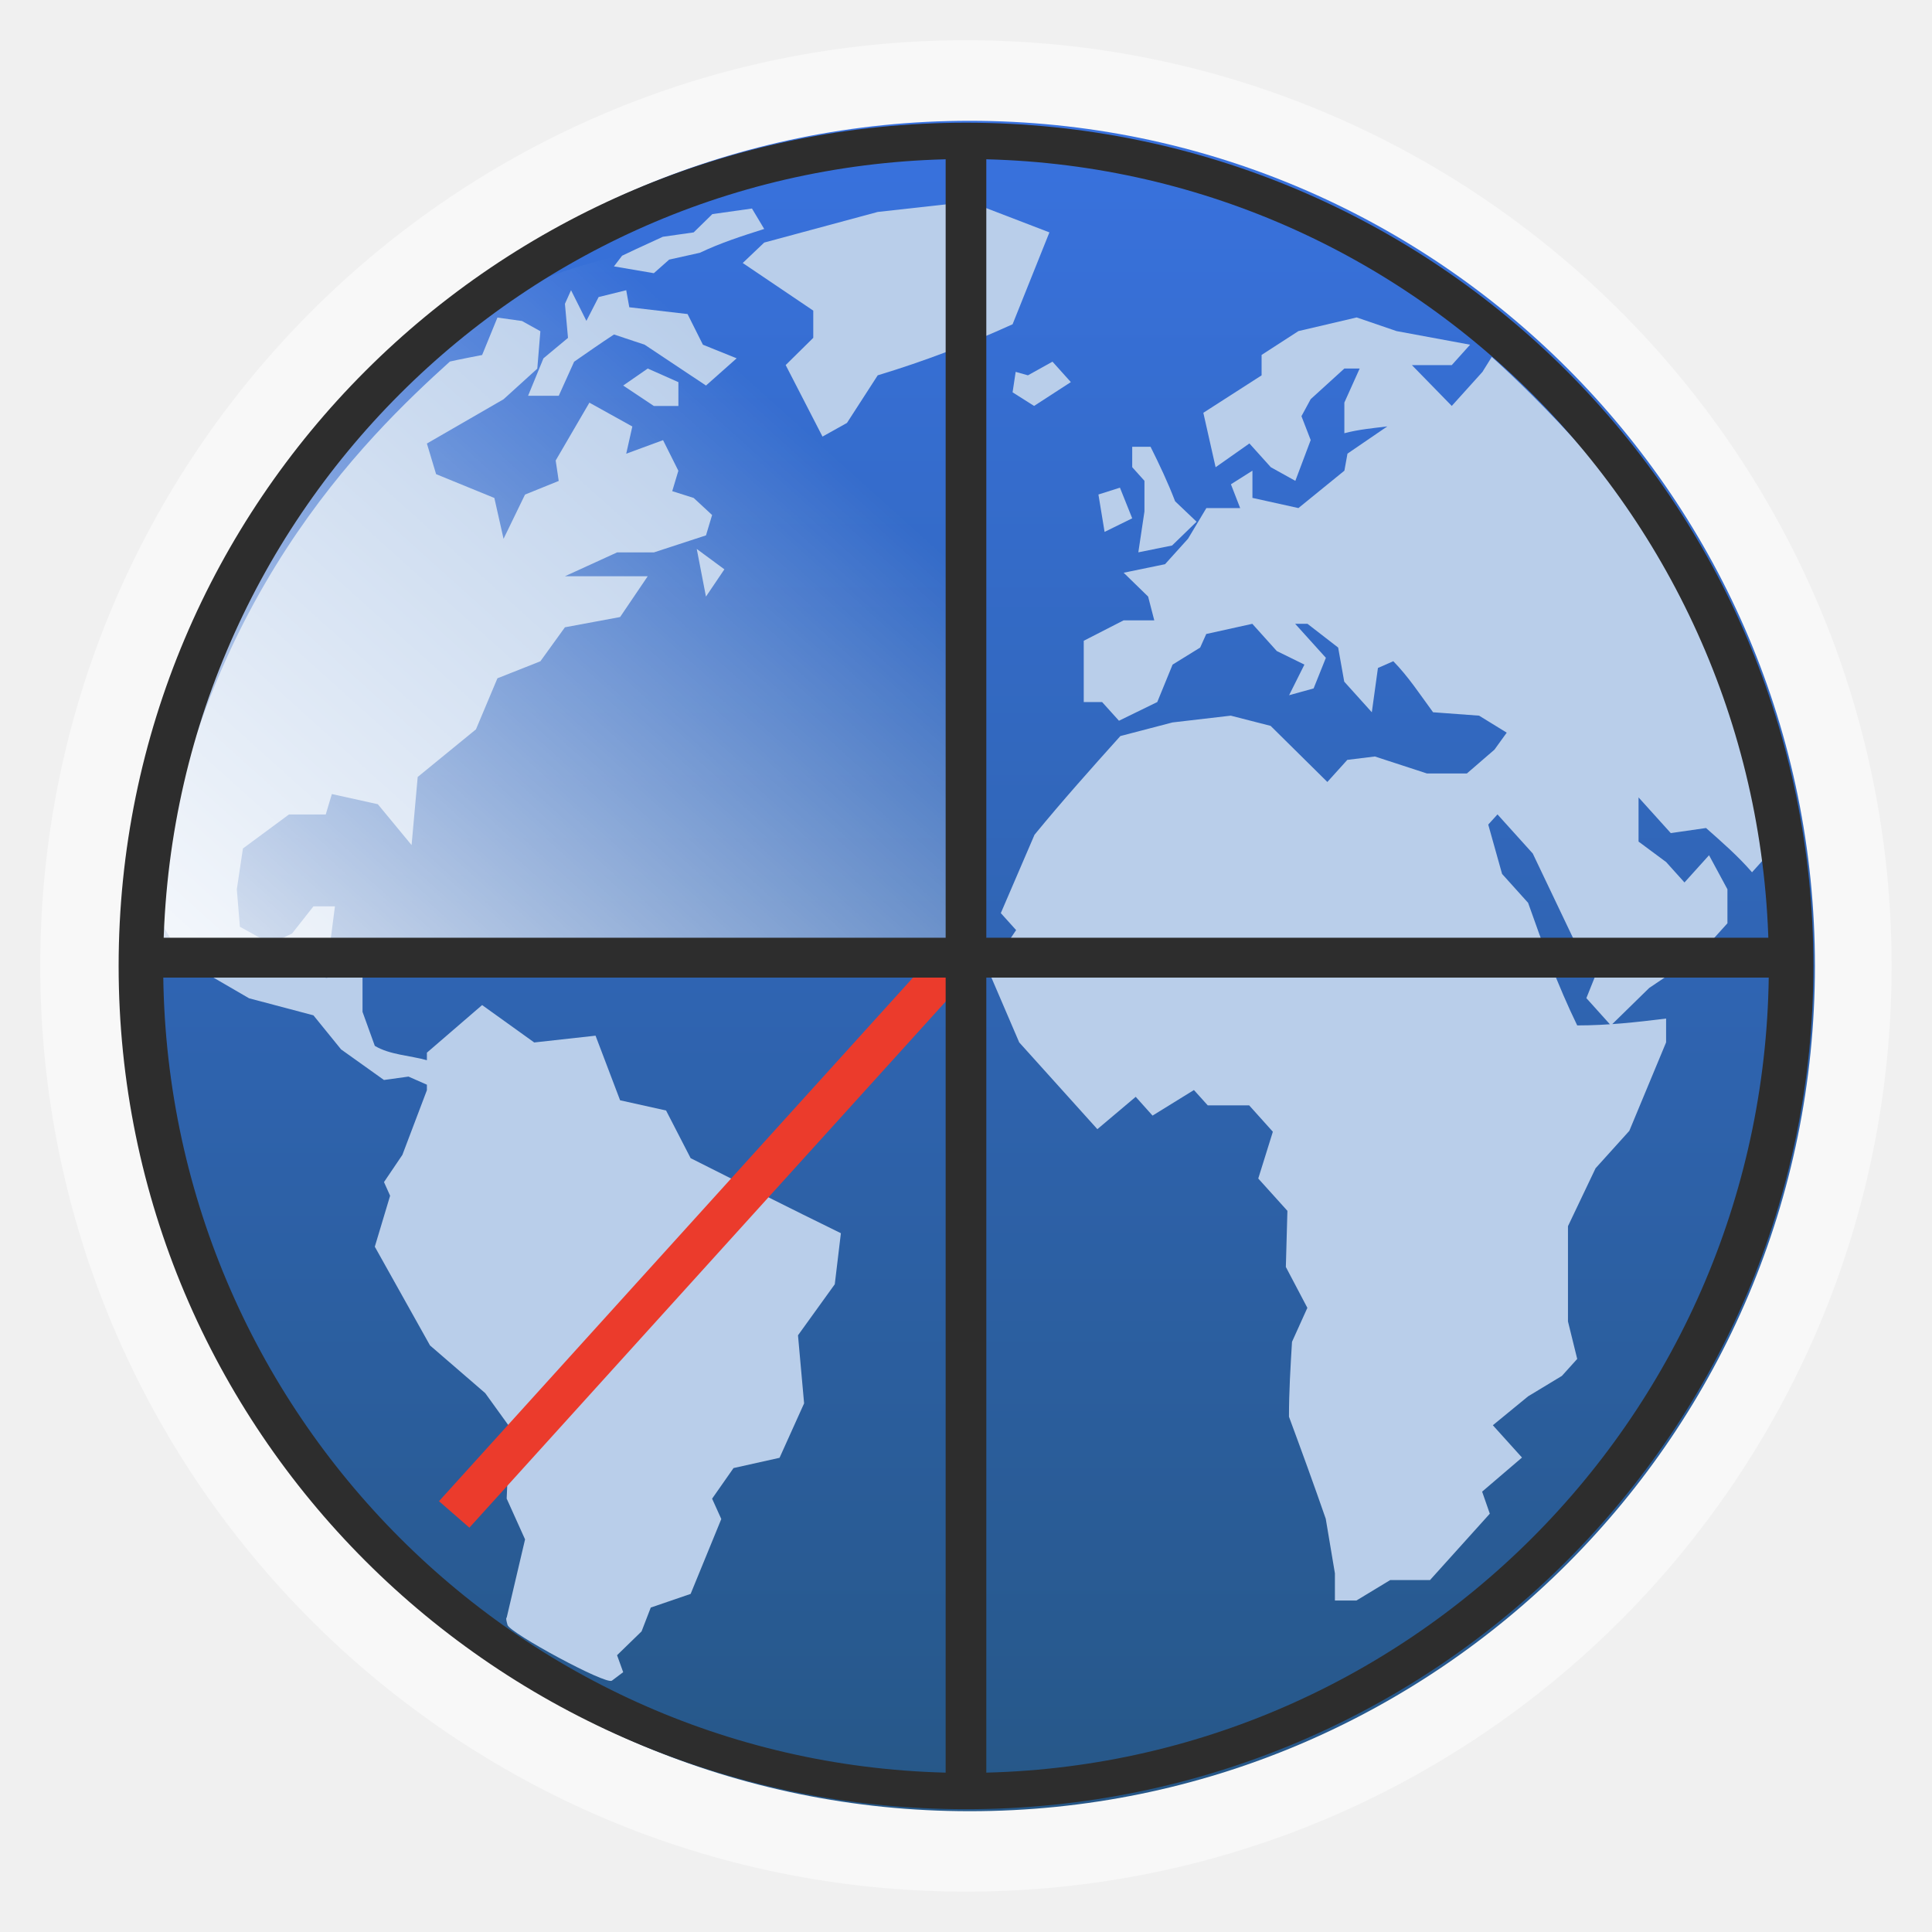
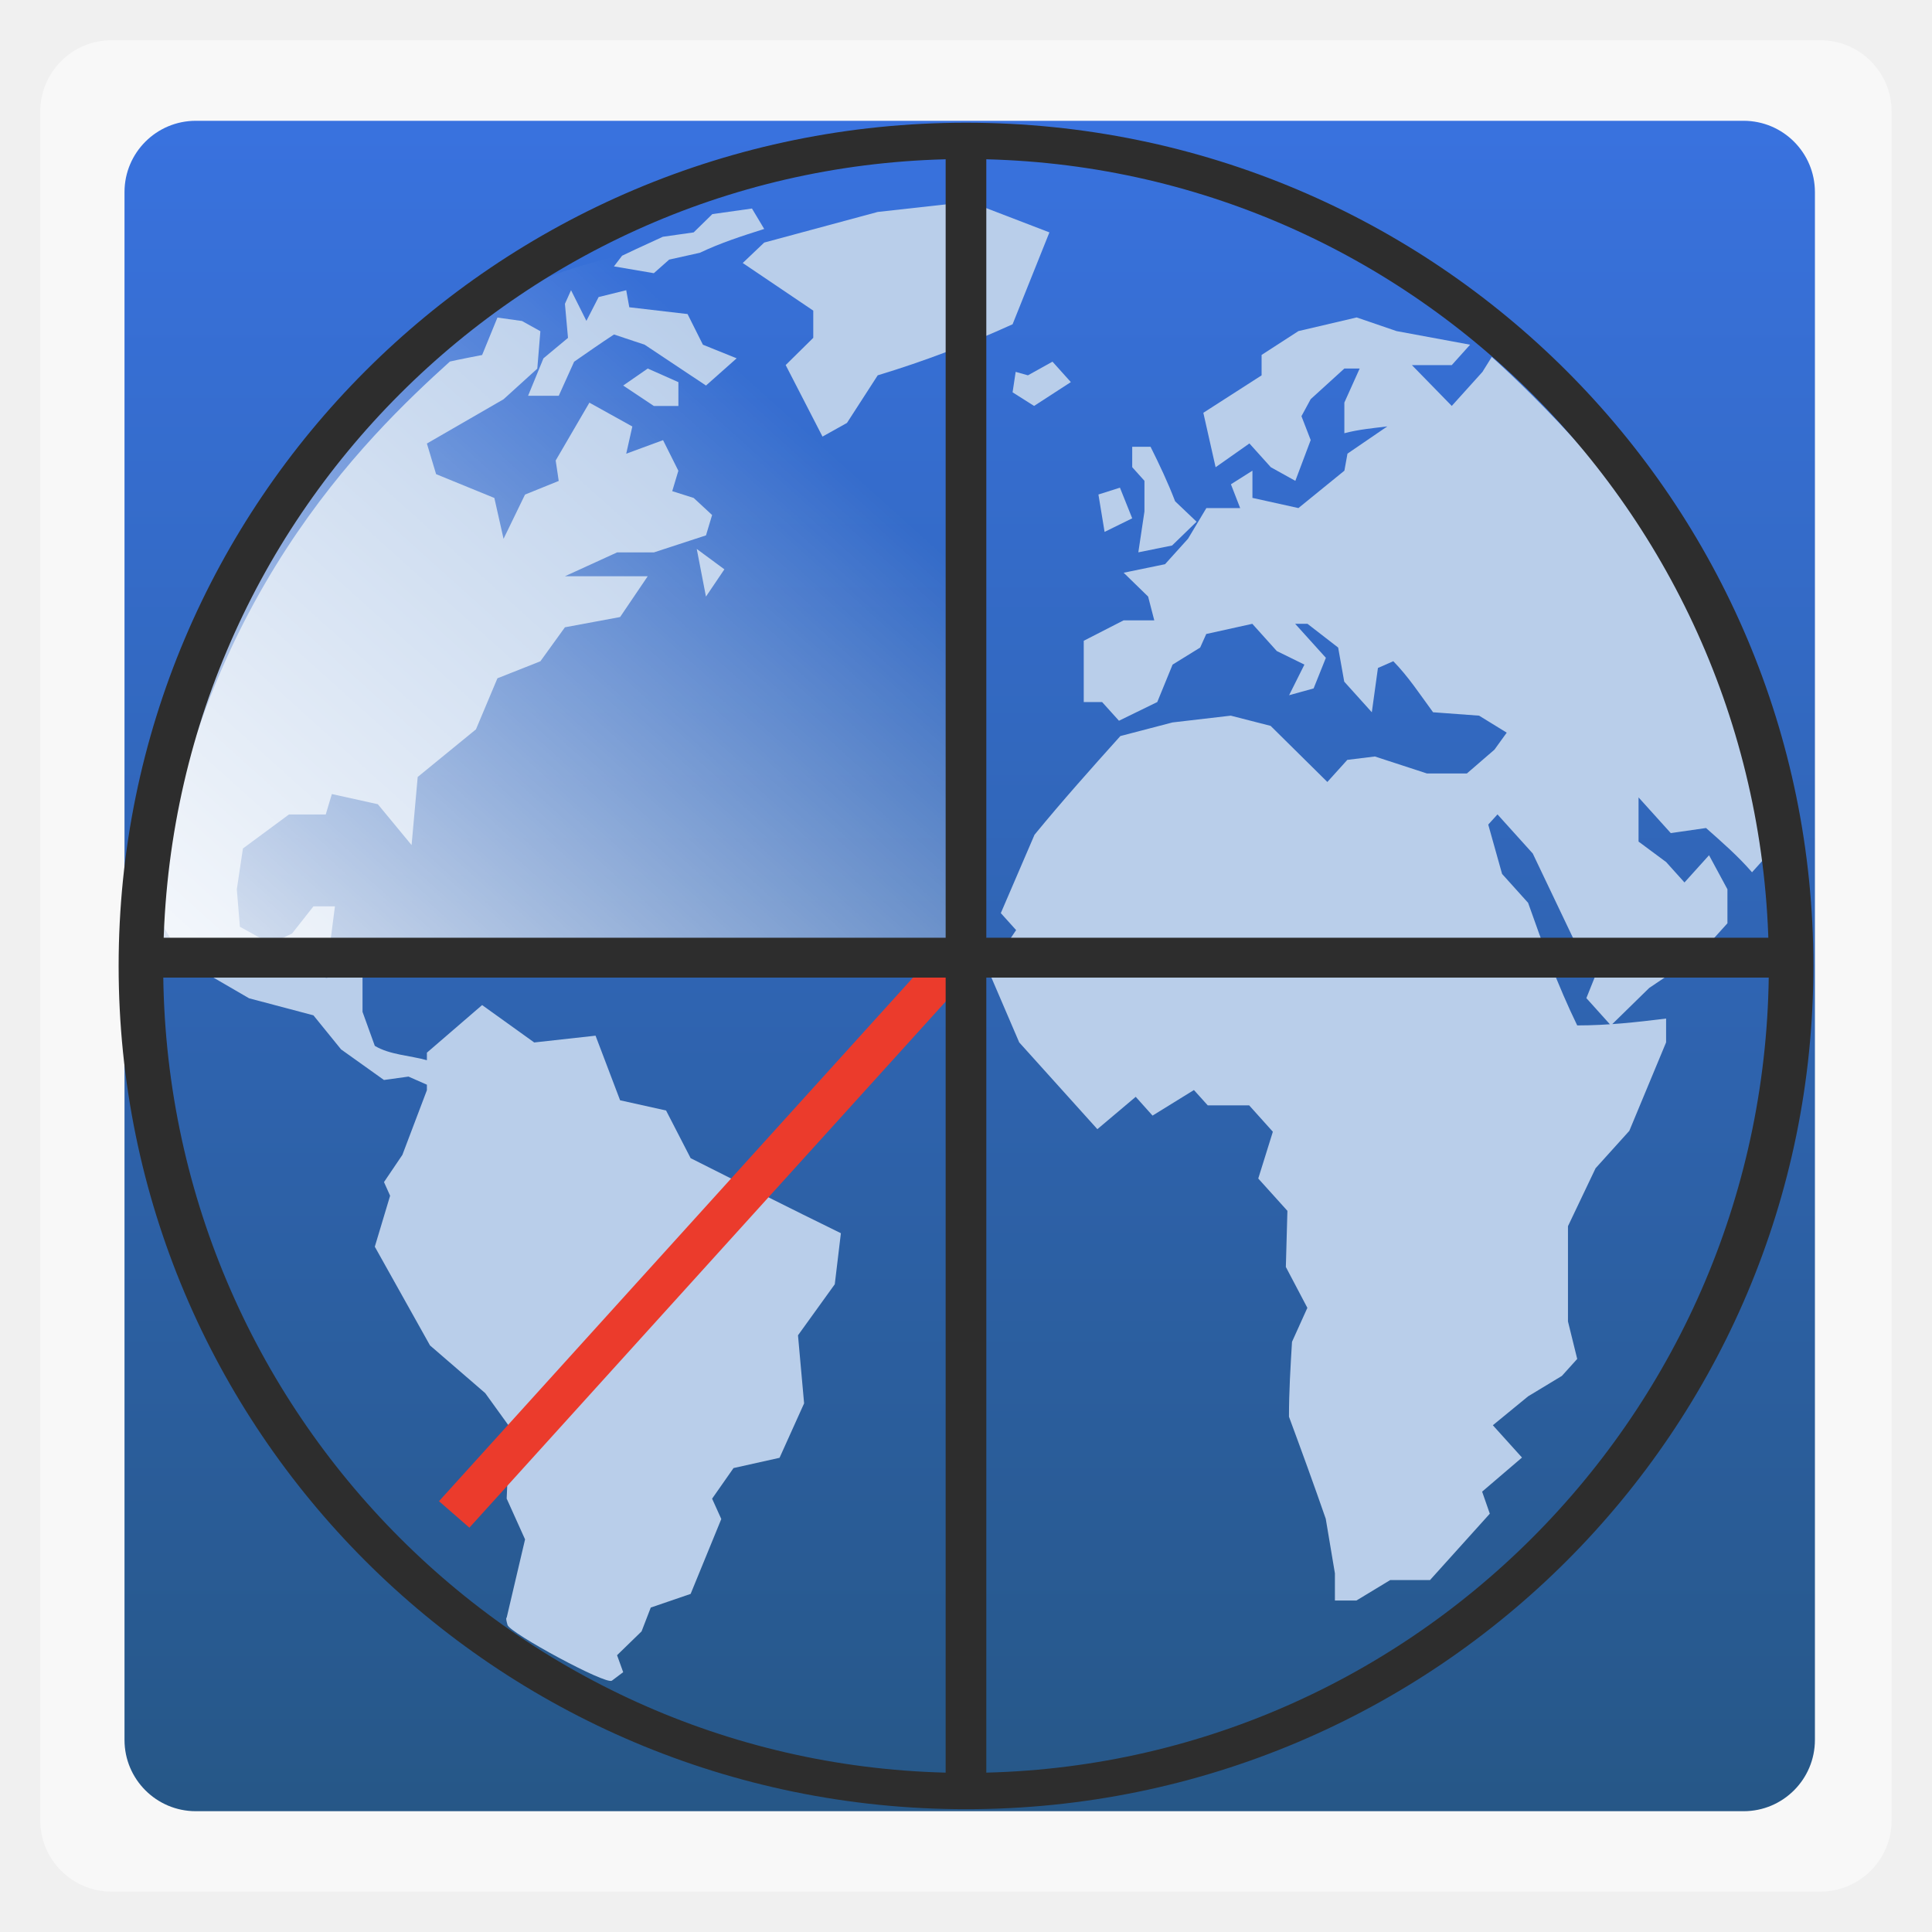
<svg xmlns="http://www.w3.org/2000/svg" xmlns:xlink="http://www.w3.org/1999/xlink" width="48" viewBox="0 0 13.547 13.547" height="48">
  <defs>
    <linearGradient id="linearGradient3788-7-7">
      <stop offset="0" style="stop-color:#fff" />
      <stop offset="1" style="stop-color:#fff;stop-opacity:0" />
    </linearGradient>
    <linearGradient gradientTransform="matrix(-5.21257 -8.34738 7.60311 -4.74781 69.29697 235.6113)" id="linearGradient9527" xlink:href="#linearGradient3788-7-7" y1="14.236" y2="26.433" x1="26.163" x2="29.875" gradientUnits="userSpaceOnUse" />
    <linearGradient id="linearGradient4460">
      <stop offset="0" style="stop-color:#265787" />
      <stop offset="1" style="stop-color:#3972df" />
    </linearGradient>
    <linearGradient gradientTransform="matrix(1.10525 0 0 1.10525 -134.2521 -295.7621)" xlink:href="#linearGradient4460" id="linearGradient3001" y1="279.096" y2="268.33" gradientUnits="userSpaceOnUse" x2="0" />
  </defs>
  <g style="fill-rule:evenodd">
-     <rect width="12.982" x=".282" y=".282" rx="6.491" height="12.982" style="opacity:.5;fill:#fff" />
-     <rect width="11.853" x=".873" y=".847" rx="5.926" height="11.853" style="fill:url(#linearGradient3001)" />
+     <rect width="12.982" x=".282" y=".282" rx="0.5" height="12.982" style="opacity:.5;fill:#fff" />
+     <rect width="11.853" x=".873" y=".847" rx="0.5" height="11.853" style="fill:url(#linearGradient3001)" />
  </g>
  <g style="fill:#b9ceea;color:#000" transform="matrix(.29579 0 0 .29007 -.58953 -.07118)">
    <path d="m 44.071,20.714 c 0,0.263 0,0 0,0 l -0.545,0.617 c -0.334,-0.394 -0.709,-0.725 -1.09,-1.07 l -0.836,0.123 -0.764,-0.863 0,1.068 0.654,0.495 0.435,0.493 0.582,-0.658 c 0.146,0.274 0.291,0.549 0.436,0.823 l 0,0.822 -0.655,0.74 -1.199,0.823 -0.908,0.906 -0.582,-0.66 0.291,-0.74 -0.581,-0.658 -0.981,-2.098 -0.836,-0.945 -0.219,0.246 0.328,1.193 0.617,0.699 c 0.352,1.018 0.701,1.99 1.164,2.963 0.718,0 1.395,-0.076 2.107,-0.166 l 0,0.576 -0.872,2.139 -0.8,0.904 -0.654,1.4 c 0,0.768 0,1.535 0,2.303 l 0.219,0.906 -0.363,0.41 -0.801,0.494 -0.836,0.699 0.691,0.781 -0.945,0.824 0.182,0.533 -1.418,1.605 -0.944,0 -0.8,0.494 -0.51,0 0,-0.658 -0.217,-1.318 c -0.281,-0.826 -0.574,-1.647 -0.872,-2.467 0,-0.606 0.036,-1.205 0.072,-1.81 l 0.364,-0.822 -0.51,-0.988 0.037,-1.357 -0.691,-0.781 0.346,-1.131 -0.562,-0.638 -0.982,0 -0.327,-0.37 -0.981,0.618 -0.399,-0.454 -0.909,0.782 c -0.617,-0.7 -1.235,-1.399 -1.853,-2.098 l -0.727,-1.728 0.654,-0.986 -0.363,-0.411 0.799,-1.894 c 0.656,-0.816 1.342,-1.6 2.035,-2.386 l 1.236,-0.329 1.381,-0.164 0.945,0.247 1.345,1.356 0.473,-0.534 0.653,-0.082 1.236,0.411 0.945,0 0.654,-0.576 0.291,-0.411 -0.655,-0.411 -1.091,-0.082 c -0.303,-0.42 -0.584,-0.861 -0.943,-1.234 l -0.364,0.164 -0.145,1.07 -0.654,-0.74 -0.144,-0.824 -0.727,-0.574 -0.292,0 0.728,0.822 -0.291,0.74 -0.581,0.164 0.363,-0.74 -0.655,-0.328 -0.58,-0.658 -1.092,0.246 -0.144,0.328 -0.654,0.412 -0.363,0.905 -0.908,0.452 -0.4,-0.452 -0.435,0 0,-1.481 0.945,-0.494 0.727,0 -0.146,-0.575 -0.58,-0.576 0.981,-0.206 0.545,-0.616 0.435,-0.741 0.801,0 -0.219,-0.575 0.51,-0.329 0,0.658 1.09,0.246 1.09,-0.904 0.073,-0.412 0.944,-0.658 c -0.342,0.043 -0.684,0.074 -1.018,0.165 l 0,-0.741 0.363,-0.823 -0.363,0 -0.798,0.74 -0.219,0.412 0.219,0.577 -0.364,0.986 -0.581,-0.329 -0.508,-0.575 -0.801,0.575 -0.291,-1.316 1.381,-0.905 0,-0.494 0.873,-0.576 1.381,-0.33 0.945,0.33 1.744,0.329 -0.435,0.493 -0.945,0 0.945,0.987 0.727,-0.822 0.221,-0.362 c 0,0 2.787,2.498 4.38,5.231 1.593,2.733 2.341,5.955 2.341,6.609 z" />
    <path d="m 26.07,9.236 -0.073,0.493 0.51,0.329 0.871,-0.576 -0.435,-0.494 -0.582,0.33 -0.29,-0.083" />
    <path d="m 26.87,5.863 -1.891,-0.741 -2.18,0.247 -2.69,0.74 -0.509,0.494 1.672,1.151 0,0.658 -0.654,0.658 0.873,1.729 0.58,-0.33 0.729,-1.151 c 1.123,-0.347 2.13,-0.741 3.197,-1.234 l 0.873,-2.221" />
    <path d="m 28.833,12.775 -0.291,-0.741 -0.51,0.165 0.146,0.904 0.654,-0.328" />
    <path d="m 29.123,12.609 -0.145,0.988 0.8,-0.165 0.581,-0.575 -0.509,-0.494 C 29.679,11.908 29.482,11.483 29.268,11.046 l -0.435,0 0,0.493 0.29,0.329 0,0.74" />
    <path d="m 18.365,28.242 -0.582,-1.152 -1.09,-0.247 -0.582,-1.562 -1.454,0.164 -1.235,-0.904 -1.309,1.151 0,0.182 c -0.396,-0.114 -0.883,-0.13 -1.235,-0.347 l -0.291,-0.822 0,-0.905 -0.872,0.082 c 0.073,-0.576 0.145,-1.151 0.218,-1.728 l -0.509,0 -0.508,0.658 -0.509,0.246 -0.727,-0.41 -0.073,-0.905 0.145,-0.987 1.091,-0.822 0.872,0 0.145,-0.494 1.09,0.246 0.8,0.988 0.145,-1.647 1.381,-1.151 0.509,-1.234 1.018,-0.411 0.582,-0.822 1.308,-0.248 0.655,-0.986 c -0.654,0 -1.309,0 -1.963,0 l 1.236,-0.576 0.872,0 1.236,-0.412 0.145,-0.492 -0.436,-0.412 -0.509,-0.165 0.145,-0.493 -0.363,-0.74 -0.873,0.328 0.145,-0.658 -1.018,-0.576 -0.799,1.398 0.072,0.494 -0.799,0.33 -0.509,1.069 -0.218,-0.987 -1.381,-0.576 -0.218,-0.74 1.817,-1.07 0.8,-0.74 0.073,-0.905 -0.436,-0.247 -0.582,-0.083 -0.363,0.905 c 0,0 -0.608,0.119 -0.764,0.158 -1.996,1.839 -6.029,5.81 -6.966,13.306 0.037,0.174 0.679,1.182 0.679,1.182 l 1.526,0.904 1.526,0.412 0.655,0.823 1.017,0.74 0.582,-0.082 0.436,0.196 0,0.133 -0.581,1.563 -0.436,0.658 0.145,0.33 -0.363,1.232 1.309,2.387 1.308,1.152 0.582,0.822 -0.073,1.728 0.436,0.986 -0.436,1.893 c 0,0 -0.034,-0.012 0.021,0.178 0.056,0.19 2.329,1.451 2.474,1.344 0.144,-0.109 0.267,-0.205 0.267,-0.205 l -0.145,-0.41 0.581,-0.576 0.218,-0.576 0.945,-0.33 0.727,-1.81 -0.218,-0.492 0.508,-0.74 1.091,-0.248 0.582,-1.316 -0.145,-1.645 0.872,-1.234 0.145,-1.234 C 20.733,29.461 19.549,28.851 18.365,28.242" />
    <path d="m 16.766,9.565 0.727,0.494 0.582,0 0,-0.576 -0.727,-0.329 -0.582,0.411" />
    <path d="m 14.876,8.907 -0.364,0.905 0.727,0 0.364,-0.823 C 15.917,8.768 16.229,8.544 16.548,8.331 l 0.727,0.247 c 0.484,0.329 0.969,0.658 1.454,0.987 L 19.456,8.907 18.656,8.578 18.292,7.837 16.911,7.673 16.838,7.261 16.184,7.426 15.894,8.002 15.53,7.261 l -0.145,0.329 0.073,0.823 -0.582,0.494" />
    <path d="M 17.492,6.85 17.856,6.521 18.583,6.356 c 0.498,-0.242 0.998,-0.405 1.526,-0.576 l -0.29,-0.494 -0.939,0.135 -0.443,0.442 -0.731,0.106 -0.65,0.305 -0.316,0.153 -0.193,0.258 0.944,0.164" />
    <path d="m 18.729,14.666 0.436,-0.658 -0.655,-0.493 0.218,1.151" />
  </g>
  <g style="stroke:#eb3b2c;stroke-width:4.77" transform="matrix(.05975 0 0 .05859 -.87463 11.46091)">
    <path style="fill:none;stroke-linecap:square" d="M 69.523,-16.152 125.547,-79.264" />
  </g>
  <g transform="matrix(.05975 0 0 .05859 -.87463 11.46091)">
    <path style="fill:url(#linearGradient9527)" d="m 127.441,-81.553 3.602,-80.435 c -71.177,-20.947 -93.97,34.493 -99.707,79.762 z" />
  </g>
  <g style="stroke:#2d2d2d">
    <g style="fill:#fff;stroke-width:4.77" transform="matrix(.05975 0 0 .05859 -.87463 11.46091)">
      <path d="m 31.385,-81 193.229,0" />
      <path d="m 128,18.738 0,-197.477" />
    </g>
    <path style="fill:none;stroke-width:.846" d="m -6.508,35.288 a 15.661,19.22 0 1 1 -31.322,0 15.661,19.22 0 1 1 31.322,0 z" transform="matrix(.36942 0 0 .30101 14.96327 -3.84882)" />
  </g>
</svg>
